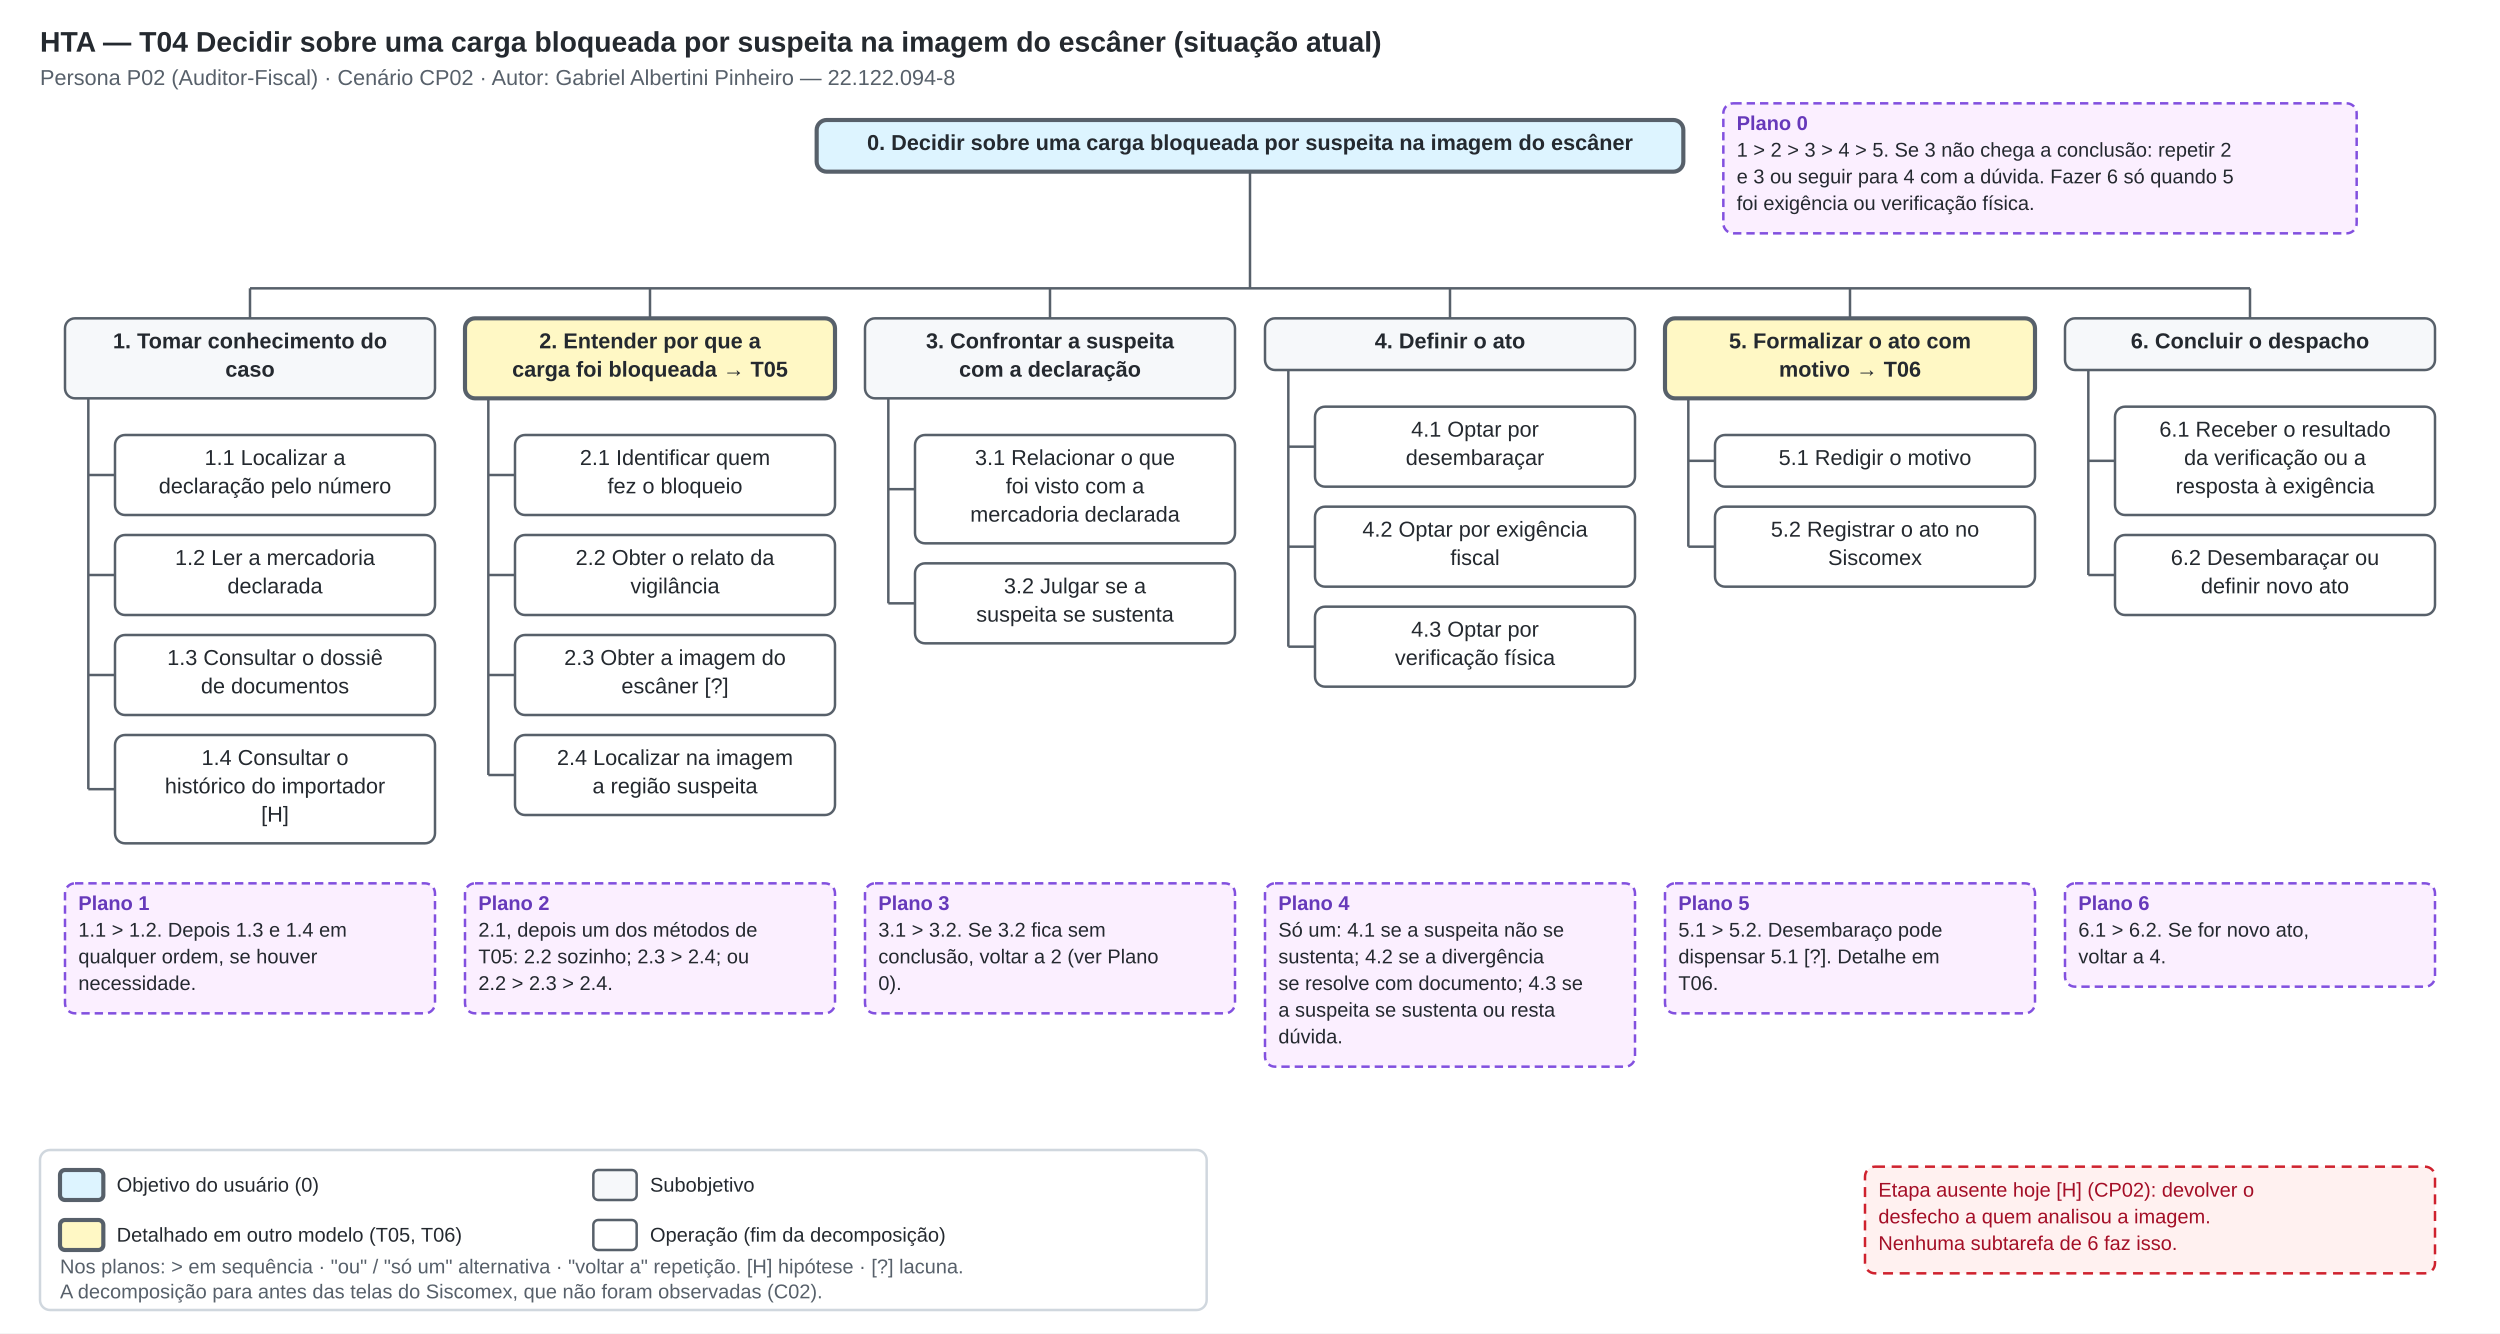
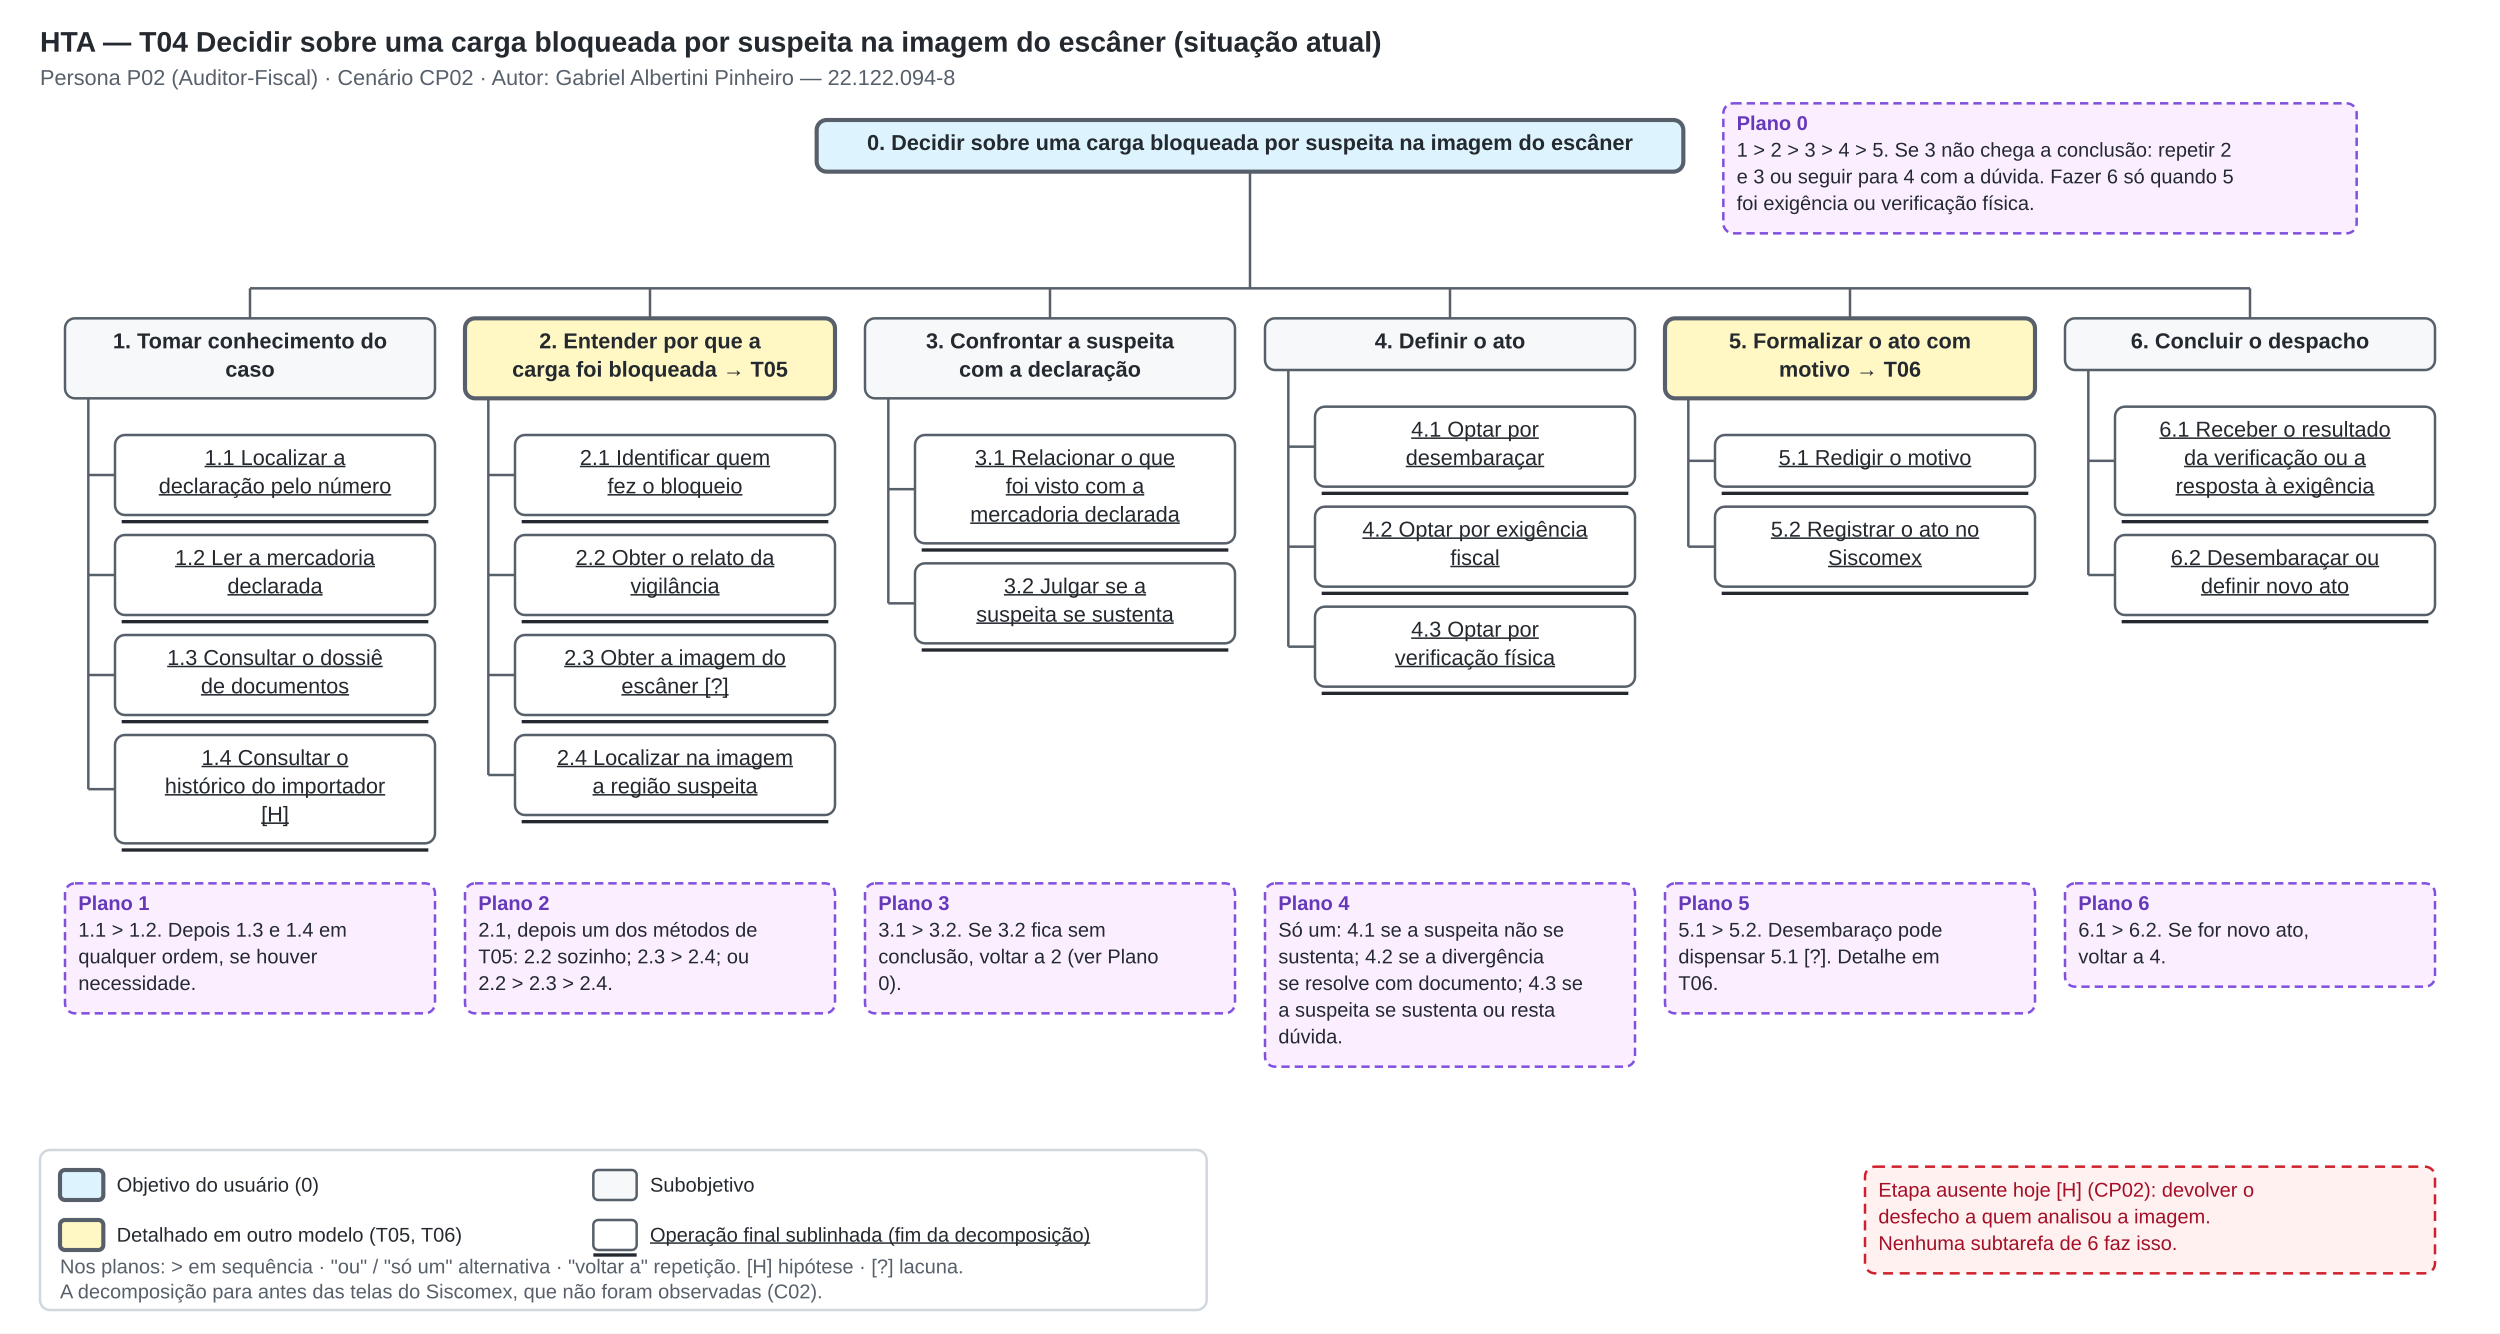
<svg xmlns="http://www.w3.org/2000/svg" width="1500" height="800" viewBox="0 0 1500 800">
  <rect width="1500" height="800" fill="#ffffff" />
  <text x="24" y="31" font-family="Arial, Helvetica, sans-serif" font-size="17" font-weight="bold" fill="#24292f" text-anchor="start">HTA — T04 Decidir sobre uma carga bloqueada por suspeita na imagem do escâner (situação atual)</text>
  <text x="24" y="51" font-family="Arial, Helvetica, sans-serif" font-size="13" font-weight="normal" fill="#57606a" text-anchor="start">Persona P02 (Auditor-Fiscal) · Cenário CP02 · Autor: Gabriel Albertini Pinheiro — 22.122.094-8</text>
  <rect x="490.0" y="72" width="520" height="31" rx="6" fill="#ddf4ff" stroke="#57606a" stroke-width="2.5" />
  <text x="750.0" y="90" font-family="Arial, Helvetica, sans-serif" font-size="13" font-weight="bold" fill="#24292f" text-anchor="middle">0. Decidir sobre uma carga bloqueada por suspeita na imagem do escâner</text>
  <rect x="1034.0" y="62" width="380" height="78" rx="6" fill="#fbefff" stroke="#8250df" stroke-width="1.5" stroke-dasharray="5 3" />
  <text x="1042.0" y="78" font-family="Arial, Helvetica, sans-serif" font-size="12" font-weight="bold" fill="#6639ba" text-anchor="start">Plano 0</text>
  <text x="1042.0" y="94" font-family="Arial, Helvetica, sans-serif" font-size="12" font-weight="normal" fill="#24292f" text-anchor="start">1 &gt; 2 &gt; 3 &gt; 4 &gt; 5. Se 3 não chega a conclusão: repetir 2</text>
  <text x="1042.0" y="110" font-family="Arial, Helvetica, sans-serif" font-size="12" font-weight="normal" fill="#24292f" text-anchor="start">e 3 ou seguir para 4 com a dúvida. Fazer 6 só quando 5</text>
  <text x="1042.0" y="126" font-family="Arial, Helvetica, sans-serif" font-size="12" font-weight="normal" fill="#24292f" text-anchor="start">foi exigência ou verificação física.</text>
  <line x1="750.0" y1="103" x2="750.0" y2="173" stroke="#57606a" stroke-width="1.5" />
  <line x1="150.0" y1="173" x2="1350.0" y2="173" stroke="#57606a" stroke-width="1.5" />
  <line x1="150.0" y1="173" x2="150.0" y2="191" stroke="#57606a" stroke-width="1.5" />
  <rect x="39.0" y="191" width="222" height="48" rx="6" fill="#f6f8fa" stroke="#57606a" stroke-width="1.5" />
  <text x="150.0" y="209" font-family="Arial, Helvetica, sans-serif" font-size="13" font-weight="bold" fill="#24292f" text-anchor="middle">1. Tomar conhecimento do</text>
  <text x="150.0" y="226" font-family="Arial, Helvetica, sans-serif" font-size="13" font-weight="bold" fill="#24292f" text-anchor="middle">caso</text>
  <rect x="69.0" y="261" width="192" height="48" rx="6" fill="#ffffff" stroke="#57606a" stroke-width="1.5" />
-   <text x="165.0" y="279" font-family="Arial, Helvetica, sans-serif" font-size="13" font-weight="normal" fill="#24292f" text-anchor="middle">1.1 Localizar a</text>
-   <text x="165.0" y="296" font-family="Arial, Helvetica, sans-serif" font-size="13" font-weight="normal" fill="#24292f" text-anchor="middle">declaração pelo número</text>
+   <line x1="73.0" y1="313" x2="257.0" y2="313" stroke="#24292f" stroke-width="2" />
+   <text x="165.0" y="279" font-family="Arial, Helvetica, sans-serif" font-size="13" font-weight="normal" text-decoration="underline" fill="#24292f" text-anchor="middle">1.1 Localizar a</text>
+   <text x="165.0" y="296" font-family="Arial, Helvetica, sans-serif" font-size="13" font-weight="normal" text-decoration="underline" fill="#24292f" text-anchor="middle">declaração pelo número</text>
  <line x1="53.0" y1="285.0" x2="69.0" y2="285.0" stroke="#57606a" stroke-width="1.5" />
  <rect x="69.0" y="321" width="192" height="48" rx="6" fill="#ffffff" stroke="#57606a" stroke-width="1.5" />
-   <text x="165.0" y="339" font-family="Arial, Helvetica, sans-serif" font-size="13" font-weight="normal" fill="#24292f" text-anchor="middle">1.2 Ler a mercadoria</text>
-   <text x="165.0" y="356" font-family="Arial, Helvetica, sans-serif" font-size="13" font-weight="normal" fill="#24292f" text-anchor="middle">declarada</text>
+   <line x1="73.0" y1="373" x2="257.0" y2="373" stroke="#24292f" stroke-width="2" />
+   <text x="165.0" y="339" font-family="Arial, Helvetica, sans-serif" font-size="13" font-weight="normal" text-decoration="underline" fill="#24292f" text-anchor="middle">1.2 Ler a mercadoria</text>
+   <text x="165.0" y="356" font-family="Arial, Helvetica, sans-serif" font-size="13" font-weight="normal" text-decoration="underline" fill="#24292f" text-anchor="middle">declarada</text>
  <line x1="53.0" y1="345.0" x2="69.0" y2="345.0" stroke="#57606a" stroke-width="1.5" />
  <rect x="69.0" y="381" width="192" height="48" rx="6" fill="#ffffff" stroke="#57606a" stroke-width="1.5" />
-   <text x="165.0" y="399" font-family="Arial, Helvetica, sans-serif" font-size="13" font-weight="normal" fill="#24292f" text-anchor="middle">1.3 Consultar o dossiê</text>
-   <text x="165.0" y="416" font-family="Arial, Helvetica, sans-serif" font-size="13" font-weight="normal" fill="#24292f" text-anchor="middle">de documentos</text>
+   <line x1="73.0" y1="433" x2="257.0" y2="433" stroke="#24292f" stroke-width="2" />
+   <text x="165.0" y="399" font-family="Arial, Helvetica, sans-serif" font-size="13" font-weight="normal" text-decoration="underline" fill="#24292f" text-anchor="middle">1.3 Consultar o dossiê</text>
+   <text x="165.0" y="416" font-family="Arial, Helvetica, sans-serif" font-size="13" font-weight="normal" text-decoration="underline" fill="#24292f" text-anchor="middle">de documentos</text>
  <line x1="53.0" y1="405.0" x2="69.0" y2="405.0" stroke="#57606a" stroke-width="1.5" />
  <rect x="69.0" y="441" width="192" height="65" rx="6" fill="#ffffff" stroke="#57606a" stroke-width="1.5" />
-   <text x="165.0" y="459" font-family="Arial, Helvetica, sans-serif" font-size="13" font-weight="normal" fill="#24292f" text-anchor="middle">1.4 Consultar o</text>
-   <text x="165.0" y="476" font-family="Arial, Helvetica, sans-serif" font-size="13" font-weight="normal" fill="#24292f" text-anchor="middle">histórico do importador</text>
-   <text x="165.0" y="493" font-family="Arial, Helvetica, sans-serif" font-size="13" font-weight="normal" fill="#24292f" text-anchor="middle">[H]</text>
+   <line x1="73.0" y1="510" x2="257.0" y2="510" stroke="#24292f" stroke-width="2" />
+   <text x="165.0" y="459" font-family="Arial, Helvetica, sans-serif" font-size="13" font-weight="normal" text-decoration="underline" fill="#24292f" text-anchor="middle">1.4 Consultar o</text>
+   <text x="165.0" y="476" font-family="Arial, Helvetica, sans-serif" font-size="13" font-weight="normal" text-decoration="underline" fill="#24292f" text-anchor="middle">histórico do importador</text>
+   <text x="165.0" y="493" font-family="Arial, Helvetica, sans-serif" font-size="13" font-weight="normal" text-decoration="underline" fill="#24292f" text-anchor="middle">[H]</text>
  <line x1="53.0" y1="473.5" x2="69.0" y2="473.5" stroke="#57606a" stroke-width="1.5" />
  <line x1="53.0" y1="239" x2="53.0" y2="473.5" stroke="#57606a" stroke-width="1.5" />
  <rect x="39.0" y="530" width="222" height="78" rx="6" fill="#fbefff" stroke="#8250df" stroke-width="1.5" stroke-dasharray="5 3" />
  <text x="47.0" y="546" font-family="Arial, Helvetica, sans-serif" font-size="12" font-weight="bold" fill="#6639ba" text-anchor="start">Plano 1</text>
  <text x="47.0" y="562" font-family="Arial, Helvetica, sans-serif" font-size="12" font-weight="normal" fill="#24292f" text-anchor="start">1.1 &gt; 1.2. Depois 1.3 e 1.4 em</text>
  <text x="47.0" y="578" font-family="Arial, Helvetica, sans-serif" font-size="12" font-weight="normal" fill="#24292f" text-anchor="start">qualquer ordem, se houver</text>
  <text x="47.0" y="594" font-family="Arial, Helvetica, sans-serif" font-size="12" font-weight="normal" fill="#24292f" text-anchor="start">necessidade.</text>
  <line x1="390.0" y1="173" x2="390.0" y2="191" stroke="#57606a" stroke-width="1.5" />
  <rect x="279.0" y="191" width="222" height="48" rx="6" fill="#fff8c5" stroke="#57606a" stroke-width="2.5" />
  <text x="390.0" y="209" font-family="Arial, Helvetica, sans-serif" font-size="13" font-weight="bold" fill="#24292f" text-anchor="middle">2. Entender por que a</text>
  <text x="390.0" y="226" font-family="Arial, Helvetica, sans-serif" font-size="13" font-weight="bold" fill="#24292f" text-anchor="middle">carga foi bloqueada → T05</text>
  <rect x="309.0" y="261" width="192" height="48" rx="6" fill="#ffffff" stroke="#57606a" stroke-width="1.5" />
-   <text x="405.0" y="279" font-family="Arial, Helvetica, sans-serif" font-size="13" font-weight="normal" fill="#24292f" text-anchor="middle">2.1 Identificar quem</text>
-   <text x="405.0" y="296" font-family="Arial, Helvetica, sans-serif" font-size="13" font-weight="normal" fill="#24292f" text-anchor="middle">fez o bloqueio</text>
+   <line x1="313.0" y1="313" x2="497.0" y2="313" stroke="#24292f" stroke-width="2" />
+   <text x="405.0" y="279" font-family="Arial, Helvetica, sans-serif" font-size="13" font-weight="normal" text-decoration="underline" fill="#24292f" text-anchor="middle">2.1 Identificar quem</text>
+   <text x="405.0" y="296" font-family="Arial, Helvetica, sans-serif" font-size="13" font-weight="normal" text-decoration="underline" fill="#24292f" text-anchor="middle">fez o bloqueio</text>
  <line x1="293.0" y1="285.0" x2="309.0" y2="285.0" stroke="#57606a" stroke-width="1.5" />
  <rect x="309.0" y="321" width="192" height="48" rx="6" fill="#ffffff" stroke="#57606a" stroke-width="1.5" />
-   <text x="405.0" y="339" font-family="Arial, Helvetica, sans-serif" font-size="13" font-weight="normal" fill="#24292f" text-anchor="middle">2.2 Obter o relato da</text>
-   <text x="405.0" y="356" font-family="Arial, Helvetica, sans-serif" font-size="13" font-weight="normal" fill="#24292f" text-anchor="middle">vigilância</text>
+   <line x1="313.0" y1="373" x2="497.0" y2="373" stroke="#24292f" stroke-width="2" />
+   <text x="405.0" y="339" font-family="Arial, Helvetica, sans-serif" font-size="13" font-weight="normal" text-decoration="underline" fill="#24292f" text-anchor="middle">2.2 Obter o relato da</text>
+   <text x="405.0" y="356" font-family="Arial, Helvetica, sans-serif" font-size="13" font-weight="normal" text-decoration="underline" fill="#24292f" text-anchor="middle">vigilância</text>
  <line x1="293.0" y1="345.0" x2="309.0" y2="345.0" stroke="#57606a" stroke-width="1.5" />
  <rect x="309.0" y="381" width="192" height="48" rx="6" fill="#ffffff" stroke="#57606a" stroke-width="1.5" />
-   <text x="405.0" y="399" font-family="Arial, Helvetica, sans-serif" font-size="13" font-weight="normal" fill="#24292f" text-anchor="middle">2.3 Obter a imagem do</text>
-   <text x="405.0" y="416" font-family="Arial, Helvetica, sans-serif" font-size="13" font-weight="normal" fill="#24292f" text-anchor="middle">escâner [?]</text>
+   <line x1="313.0" y1="433" x2="497.0" y2="433" stroke="#24292f" stroke-width="2" />
+   <text x="405.0" y="399" font-family="Arial, Helvetica, sans-serif" font-size="13" font-weight="normal" text-decoration="underline" fill="#24292f" text-anchor="middle">2.3 Obter a imagem do</text>
+   <text x="405.0" y="416" font-family="Arial, Helvetica, sans-serif" font-size="13" font-weight="normal" text-decoration="underline" fill="#24292f" text-anchor="middle">escâner [?]</text>
  <line x1="293.0" y1="405.0" x2="309.0" y2="405.0" stroke="#57606a" stroke-width="1.5" />
  <rect x="309.0" y="441" width="192" height="48" rx="6" fill="#ffffff" stroke="#57606a" stroke-width="1.5" />
-   <text x="405.0" y="459" font-family="Arial, Helvetica, sans-serif" font-size="13" font-weight="normal" fill="#24292f" text-anchor="middle">2.4 Localizar na imagem</text>
-   <text x="405.0" y="476" font-family="Arial, Helvetica, sans-serif" font-size="13" font-weight="normal" fill="#24292f" text-anchor="middle">a região suspeita</text>
+   <line x1="313.0" y1="493" x2="497.0" y2="493" stroke="#24292f" stroke-width="2" />
+   <text x="405.0" y="459" font-family="Arial, Helvetica, sans-serif" font-size="13" font-weight="normal" text-decoration="underline" fill="#24292f" text-anchor="middle">2.4 Localizar na imagem</text>
+   <text x="405.0" y="476" font-family="Arial, Helvetica, sans-serif" font-size="13" font-weight="normal" text-decoration="underline" fill="#24292f" text-anchor="middle">a região suspeita</text>
  <line x1="293.0" y1="465.0" x2="309.0" y2="465.0" stroke="#57606a" stroke-width="1.5" />
  <line x1="293.0" y1="239" x2="293.0" y2="465.0" stroke="#57606a" stroke-width="1.5" />
  <rect x="279.0" y="530" width="222" height="78" rx="6" fill="#fbefff" stroke="#8250df" stroke-width="1.5" stroke-dasharray="5 3" />
  <text x="287.0" y="546" font-family="Arial, Helvetica, sans-serif" font-size="12" font-weight="bold" fill="#6639ba" text-anchor="start">Plano 2</text>
  <text x="287.0" y="562" font-family="Arial, Helvetica, sans-serif" font-size="12" font-weight="normal" fill="#24292f" text-anchor="start">2.1, depois um dos métodos de</text>
  <text x="287.0" y="578" font-family="Arial, Helvetica, sans-serif" font-size="12" font-weight="normal" fill="#24292f" text-anchor="start">T05: 2.2 sozinho; 2.3 &gt; 2.4; ou</text>
  <text x="287.0" y="594" font-family="Arial, Helvetica, sans-serif" font-size="12" font-weight="normal" fill="#24292f" text-anchor="start">2.2 &gt; 2.3 &gt; 2.4.</text>
  <line x1="630.0" y1="173" x2="630.0" y2="191" stroke="#57606a" stroke-width="1.5" />
  <rect x="519.0" y="191" width="222" height="48" rx="6" fill="#f6f8fa" stroke="#57606a" stroke-width="1.5" />
  <text x="630.0" y="209" font-family="Arial, Helvetica, sans-serif" font-size="13" font-weight="bold" fill="#24292f" text-anchor="middle">3. Confrontar a suspeita</text>
  <text x="630.0" y="226" font-family="Arial, Helvetica, sans-serif" font-size="13" font-weight="bold" fill="#24292f" text-anchor="middle">com a declaração</text>
  <rect x="549.0" y="261" width="192" height="65" rx="6" fill="#ffffff" stroke="#57606a" stroke-width="1.5" />
-   <text x="645.0" y="279" font-family="Arial, Helvetica, sans-serif" font-size="13" font-weight="normal" fill="#24292f" text-anchor="middle">3.1 Relacionar o que</text>
-   <text x="645.0" y="296" font-family="Arial, Helvetica, sans-serif" font-size="13" font-weight="normal" fill="#24292f" text-anchor="middle">foi visto com a</text>
-   <text x="645.0" y="313" font-family="Arial, Helvetica, sans-serif" font-size="13" font-weight="normal" fill="#24292f" text-anchor="middle">mercadoria declarada</text>
+   <line x1="553.0" y1="330" x2="737.0" y2="330" stroke="#24292f" stroke-width="2" />
+   <text x="645.0" y="279" font-family="Arial, Helvetica, sans-serif" font-size="13" font-weight="normal" text-decoration="underline" fill="#24292f" text-anchor="middle">3.1 Relacionar o que</text>
+   <text x="645.0" y="296" font-family="Arial, Helvetica, sans-serif" font-size="13" font-weight="normal" text-decoration="underline" fill="#24292f" text-anchor="middle">foi visto com a</text>
+   <text x="645.0" y="313" font-family="Arial, Helvetica, sans-serif" font-size="13" font-weight="normal" text-decoration="underline" fill="#24292f" text-anchor="middle">mercadoria declarada</text>
  <line x1="533.0" y1="293.5" x2="549.0" y2="293.5" stroke="#57606a" stroke-width="1.5" />
  <rect x="549.0" y="338" width="192" height="48" rx="6" fill="#ffffff" stroke="#57606a" stroke-width="1.5" />
-   <text x="645.0" y="356" font-family="Arial, Helvetica, sans-serif" font-size="13" font-weight="normal" fill="#24292f" text-anchor="middle">3.2 Julgar se a</text>
-   <text x="645.0" y="373" font-family="Arial, Helvetica, sans-serif" font-size="13" font-weight="normal" fill="#24292f" text-anchor="middle">suspeita se sustenta</text>
+   <line x1="553.0" y1="390" x2="737.0" y2="390" stroke="#24292f" stroke-width="2" />
+   <text x="645.0" y="356" font-family="Arial, Helvetica, sans-serif" font-size="13" font-weight="normal" text-decoration="underline" fill="#24292f" text-anchor="middle">3.2 Julgar se a</text>
+   <text x="645.0" y="373" font-family="Arial, Helvetica, sans-serif" font-size="13" font-weight="normal" text-decoration="underline" fill="#24292f" text-anchor="middle">suspeita se sustenta</text>
  <line x1="533.0" y1="362.0" x2="549.0" y2="362.0" stroke="#57606a" stroke-width="1.5" />
  <line x1="533.0" y1="239" x2="533.0" y2="362.0" stroke="#57606a" stroke-width="1.5" />
  <rect x="519.0" y="530" width="222" height="78" rx="6" fill="#fbefff" stroke="#8250df" stroke-width="1.5" stroke-dasharray="5 3" />
  <text x="527.0" y="546" font-family="Arial, Helvetica, sans-serif" font-size="12" font-weight="bold" fill="#6639ba" text-anchor="start">Plano 3</text>
  <text x="527.0" y="562" font-family="Arial, Helvetica, sans-serif" font-size="12" font-weight="normal" fill="#24292f" text-anchor="start">3.1 &gt; 3.2. Se 3.2 fica sem</text>
  <text x="527.0" y="578" font-family="Arial, Helvetica, sans-serif" font-size="12" font-weight="normal" fill="#24292f" text-anchor="start">conclusão, voltar a 2 (ver Plano</text>
  <text x="527.0" y="594" font-family="Arial, Helvetica, sans-serif" font-size="12" font-weight="normal" fill="#24292f" text-anchor="start">0).</text>
  <line x1="870.0" y1="173" x2="870.0" y2="191" stroke="#57606a" stroke-width="1.5" />
  <rect x="759.0" y="191" width="222" height="31" rx="6" fill="#f6f8fa" stroke="#57606a" stroke-width="1.5" />
  <text x="870.0" y="209" font-family="Arial, Helvetica, sans-serif" font-size="13" font-weight="bold" fill="#24292f" text-anchor="middle">4. Definir o ato</text>
  <rect x="789.0" y="244" width="192" height="48" rx="6" fill="#ffffff" stroke="#57606a" stroke-width="1.5" />
-   <text x="885.0" y="262" font-family="Arial, Helvetica, sans-serif" font-size="13" font-weight="normal" fill="#24292f" text-anchor="middle">4.1 Optar por</text>
-   <text x="885.0" y="279" font-family="Arial, Helvetica, sans-serif" font-size="13" font-weight="normal" fill="#24292f" text-anchor="middle">desembaraçar</text>
+   <line x1="793.0" y1="296" x2="977.0" y2="296" stroke="#24292f" stroke-width="2" />
+   <text x="885.0" y="262" font-family="Arial, Helvetica, sans-serif" font-size="13" font-weight="normal" text-decoration="underline" fill="#24292f" text-anchor="middle">4.1 Optar por</text>
+   <text x="885.0" y="279" font-family="Arial, Helvetica, sans-serif" font-size="13" font-weight="normal" text-decoration="underline" fill="#24292f" text-anchor="middle">desembaraçar</text>
  <line x1="773.0" y1="268.0" x2="789.0" y2="268.0" stroke="#57606a" stroke-width="1.5" />
  <rect x="789.0" y="304" width="192" height="48" rx="6" fill="#ffffff" stroke="#57606a" stroke-width="1.5" />
-   <text x="885.0" y="322" font-family="Arial, Helvetica, sans-serif" font-size="13" font-weight="normal" fill="#24292f" text-anchor="middle">4.2 Optar por exigência</text>
-   <text x="885.0" y="339" font-family="Arial, Helvetica, sans-serif" font-size="13" font-weight="normal" fill="#24292f" text-anchor="middle">fiscal</text>
+   <line x1="793.0" y1="356" x2="977.0" y2="356" stroke="#24292f" stroke-width="2" />
+   <text x="885.0" y="322" font-family="Arial, Helvetica, sans-serif" font-size="13" font-weight="normal" text-decoration="underline" fill="#24292f" text-anchor="middle">4.2 Optar por exigência</text>
+   <text x="885.0" y="339" font-family="Arial, Helvetica, sans-serif" font-size="13" font-weight="normal" text-decoration="underline" fill="#24292f" text-anchor="middle">fiscal</text>
  <line x1="773.0" y1="328.0" x2="789.0" y2="328.0" stroke="#57606a" stroke-width="1.5" />
  <rect x="789.0" y="364" width="192" height="48" rx="6" fill="#ffffff" stroke="#57606a" stroke-width="1.5" />
-   <text x="885.0" y="382" font-family="Arial, Helvetica, sans-serif" font-size="13" font-weight="normal" fill="#24292f" text-anchor="middle">4.3 Optar por</text>
-   <text x="885.0" y="399" font-family="Arial, Helvetica, sans-serif" font-size="13" font-weight="normal" fill="#24292f" text-anchor="middle">verificação física</text>
+   <line x1="793.0" y1="416" x2="977.0" y2="416" stroke="#24292f" stroke-width="2" />
+   <text x="885.0" y="382" font-family="Arial, Helvetica, sans-serif" font-size="13" font-weight="normal" text-decoration="underline" fill="#24292f" text-anchor="middle">4.3 Optar por</text>
+   <text x="885.0" y="399" font-family="Arial, Helvetica, sans-serif" font-size="13" font-weight="normal" text-decoration="underline" fill="#24292f" text-anchor="middle">verificação física</text>
  <line x1="773.0" y1="388.0" x2="789.0" y2="388.0" stroke="#57606a" stroke-width="1.5" />
  <line x1="773.0" y1="222" x2="773.0" y2="388.0" stroke="#57606a" stroke-width="1.5" />
  <rect x="759.0" y="530" width="222" height="110" rx="6" fill="#fbefff" stroke="#8250df" stroke-width="1.5" stroke-dasharray="5 3" />
  <text x="767.0" y="546" font-family="Arial, Helvetica, sans-serif" font-size="12" font-weight="bold" fill="#6639ba" text-anchor="start">Plano 4</text>
  <text x="767.0" y="562" font-family="Arial, Helvetica, sans-serif" font-size="12" font-weight="normal" fill="#24292f" text-anchor="start">Só um: 4.1 se a suspeita não se</text>
  <text x="767.0" y="578" font-family="Arial, Helvetica, sans-serif" font-size="12" font-weight="normal" fill="#24292f" text-anchor="start">sustenta; 4.2 se a divergência</text>
  <text x="767.0" y="594" font-family="Arial, Helvetica, sans-serif" font-size="12" font-weight="normal" fill="#24292f" text-anchor="start">se resolve com documento; 4.3 se</text>
  <text x="767.0" y="610" font-family="Arial, Helvetica, sans-serif" font-size="12" font-weight="normal" fill="#24292f" text-anchor="start">a suspeita se sustenta ou resta</text>
  <text x="767.0" y="626" font-family="Arial, Helvetica, sans-serif" font-size="12" font-weight="normal" fill="#24292f" text-anchor="start">dúvida.</text>
  <line x1="1110.0" y1="173" x2="1110.0" y2="191" stroke="#57606a" stroke-width="1.5" />
  <rect x="999.0" y="191" width="222" height="48" rx="6" fill="#fff8c5" stroke="#57606a" stroke-width="2.5" />
  <text x="1110.0" y="209" font-family="Arial, Helvetica, sans-serif" font-size="13" font-weight="bold" fill="#24292f" text-anchor="middle">5. Formalizar o ato com</text>
  <text x="1110.0" y="226" font-family="Arial, Helvetica, sans-serif" font-size="13" font-weight="bold" fill="#24292f" text-anchor="middle">motivo → T06</text>
  <rect x="1029.0" y="261" width="192" height="31" rx="6" fill="#ffffff" stroke="#57606a" stroke-width="1.5" />
-   <text x="1125.0" y="279" font-family="Arial, Helvetica, sans-serif" font-size="13" font-weight="normal" fill="#24292f" text-anchor="middle">5.1 Redigir o motivo</text>
+   <line x1="1033.0" y1="296" x2="1217.0" y2="296" stroke="#24292f" stroke-width="2" />
+   <text x="1125.0" y="279" font-family="Arial, Helvetica, sans-serif" font-size="13" font-weight="normal" text-decoration="underline" fill="#24292f" text-anchor="middle">5.1 Redigir o motivo</text>
  <line x1="1013.0" y1="276.5" x2="1029.0" y2="276.5" stroke="#57606a" stroke-width="1.5" />
  <rect x="1029.0" y="304" width="192" height="48" rx="6" fill="#ffffff" stroke="#57606a" stroke-width="1.5" />
-   <text x="1125.0" y="322" font-family="Arial, Helvetica, sans-serif" font-size="13" font-weight="normal" fill="#24292f" text-anchor="middle">5.2 Registrar o ato no</text>
-   <text x="1125.0" y="339" font-family="Arial, Helvetica, sans-serif" font-size="13" font-weight="normal" fill="#24292f" text-anchor="middle">Siscomex</text>
+   <line x1="1033.0" y1="356" x2="1217.0" y2="356" stroke="#24292f" stroke-width="2" />
+   <text x="1125.0" y="322" font-family="Arial, Helvetica, sans-serif" font-size="13" font-weight="normal" text-decoration="underline" fill="#24292f" text-anchor="middle">5.2 Registrar o ato no</text>
+   <text x="1125.0" y="339" font-family="Arial, Helvetica, sans-serif" font-size="13" font-weight="normal" text-decoration="underline" fill="#24292f" text-anchor="middle">Siscomex</text>
  <line x1="1013.0" y1="328.0" x2="1029.0" y2="328.0" stroke="#57606a" stroke-width="1.5" />
  <line x1="1013.0" y1="239" x2="1013.0" y2="328.0" stroke="#57606a" stroke-width="1.5" />
  <rect x="999.0" y="530" width="222" height="78" rx="6" fill="#fbefff" stroke="#8250df" stroke-width="1.5" stroke-dasharray="5 3" />
  <text x="1007.0" y="546" font-family="Arial, Helvetica, sans-serif" font-size="12" font-weight="bold" fill="#6639ba" text-anchor="start">Plano 5</text>
  <text x="1007.0" y="562" font-family="Arial, Helvetica, sans-serif" font-size="12" font-weight="normal" fill="#24292f" text-anchor="start">5.1 &gt; 5.2. Desembaraço pode</text>
  <text x="1007.0" y="578" font-family="Arial, Helvetica, sans-serif" font-size="12" font-weight="normal" fill="#24292f" text-anchor="start">dispensar 5.1 [?]. Detalhe em</text>
  <text x="1007.0" y="594" font-family="Arial, Helvetica, sans-serif" font-size="12" font-weight="normal" fill="#24292f" text-anchor="start">T06.</text>
  <line x1="1350.0" y1="173" x2="1350.0" y2="191" stroke="#57606a" stroke-width="1.5" />
  <rect x="1239.0" y="191" width="222" height="31" rx="6" fill="#f6f8fa" stroke="#57606a" stroke-width="1.5" />
  <text x="1350.0" y="209" font-family="Arial, Helvetica, sans-serif" font-size="13" font-weight="bold" fill="#24292f" text-anchor="middle">6. Concluir o despacho</text>
  <rect x="1269.0" y="244" width="192" height="65" rx="6" fill="#ffffff" stroke="#57606a" stroke-width="1.5" />
-   <text x="1365.0" y="262" font-family="Arial, Helvetica, sans-serif" font-size="13" font-weight="normal" fill="#24292f" text-anchor="middle">6.1 Receber o resultado</text>
-   <text x="1365.0" y="279" font-family="Arial, Helvetica, sans-serif" font-size="13" font-weight="normal" fill="#24292f" text-anchor="middle">da verificação ou a</text>
-   <text x="1365.0" y="296" font-family="Arial, Helvetica, sans-serif" font-size="13" font-weight="normal" fill="#24292f" text-anchor="middle">resposta à exigência</text>
+   <line x1="1273.0" y1="313" x2="1457.0" y2="313" stroke="#24292f" stroke-width="2" />
+   <text x="1365.0" y="262" font-family="Arial, Helvetica, sans-serif" font-size="13" font-weight="normal" text-decoration="underline" fill="#24292f" text-anchor="middle">6.1 Receber o resultado</text>
+   <text x="1365.0" y="279" font-family="Arial, Helvetica, sans-serif" font-size="13" font-weight="normal" text-decoration="underline" fill="#24292f" text-anchor="middle">da verificação ou a</text>
+   <text x="1365.0" y="296" font-family="Arial, Helvetica, sans-serif" font-size="13" font-weight="normal" text-decoration="underline" fill="#24292f" text-anchor="middle">resposta à exigência</text>
  <line x1="1253.0" y1="276.5" x2="1269.0" y2="276.5" stroke="#57606a" stroke-width="1.5" />
  <rect x="1269.0" y="321" width="192" height="48" rx="6" fill="#ffffff" stroke="#57606a" stroke-width="1.5" />
-   <text x="1365.0" y="339" font-family="Arial, Helvetica, sans-serif" font-size="13" font-weight="normal" fill="#24292f" text-anchor="middle">6.2 Desembaraçar ou</text>
-   <text x="1365.0" y="356" font-family="Arial, Helvetica, sans-serif" font-size="13" font-weight="normal" fill="#24292f" text-anchor="middle">definir novo ato</text>
+   <line x1="1273.0" y1="373" x2="1457.0" y2="373" stroke="#24292f" stroke-width="2" />
+   <text x="1365.0" y="339" font-family="Arial, Helvetica, sans-serif" font-size="13" font-weight="normal" text-decoration="underline" fill="#24292f" text-anchor="middle">6.2 Desembaraçar ou</text>
+   <text x="1365.0" y="356" font-family="Arial, Helvetica, sans-serif" font-size="13" font-weight="normal" text-decoration="underline" fill="#24292f" text-anchor="middle">definir novo ato</text>
  <line x1="1253.0" y1="345.0" x2="1269.0" y2="345.0" stroke="#57606a" stroke-width="1.5" />
  <line x1="1253.0" y1="222" x2="1253.0" y2="345.0" stroke="#57606a" stroke-width="1.5" />
  <rect x="1239.0" y="530" width="222" height="62" rx="6" fill="#fbefff" stroke="#8250df" stroke-width="1.5" stroke-dasharray="5 3" />
  <text x="1247.0" y="546" font-family="Arial, Helvetica, sans-serif" font-size="12" font-weight="bold" fill="#6639ba" text-anchor="start">Plano 6</text>
  <text x="1247.0" y="562" font-family="Arial, Helvetica, sans-serif" font-size="12" font-weight="normal" fill="#24292f" text-anchor="start">6.1 &gt; 6.2. Se for novo ato,</text>
  <text x="1247.0" y="578" font-family="Arial, Helvetica, sans-serif" font-size="12" font-weight="normal" fill="#24292f" text-anchor="start">voltar a 4.</text>
  <rect x="1119.0" y="700" width="342" height="64" rx="6" fill="#fff1f0" stroke="#cf222e" stroke-width="1.5" stroke-dasharray="6 4" />
  <text x="1127.0" y="718" font-family="Arial, Helvetica, sans-serif" font-size="12" font-weight="normal" fill="#a40e26" text-anchor="start">Etapa ausente hoje [H] (CP02): devolver o</text>
  <text x="1127.0" y="734" font-family="Arial, Helvetica, sans-serif" font-size="12" font-weight="normal" fill="#a40e26" text-anchor="start">desfecho a quem analisou a imagem.</text>
  <text x="1127.0" y="750" font-family="Arial, Helvetica, sans-serif" font-size="12" font-weight="normal" fill="#a40e26" text-anchor="start">Nenhuma subtarefa de 6 faz isso.</text>
  <rect x="24" y="690" width="700" height="96" rx="6" fill="#ffffff" stroke="#d0d7de" stroke-width="1.5" />
  <rect x="36" y="702" width="26" height="18" rx="3" fill="#ddf4ff" stroke="#57606a" stroke-width="2.5" />
  <text x="70" y="715" font-family="Arial, Helvetica, sans-serif" font-size="12" font-weight="normal" fill="#24292f" text-anchor="start">Objetivo do usuário (0)</text>
  <rect x="356" y="702" width="26" height="18" rx="3" fill="#f6f8fa" stroke="#57606a" stroke-width="1.5" />
  <text x="390" y="715" font-family="Arial, Helvetica, sans-serif" font-size="12" font-weight="normal" fill="#24292f" text-anchor="start">Subobjetivo</text>
  <rect x="36" y="732" width="26" height="18" rx="3" fill="#fff8c5" stroke="#57606a" stroke-width="2.5" />
  <text x="70" y="745" font-family="Arial, Helvetica, sans-serif" font-size="12" font-weight="normal" fill="#24292f" text-anchor="start">Detalhado em outro modelo (T05, T06)</text>
  <rect x="356" y="732" width="26" height="18" rx="3" fill="#ffffff" stroke="#57606a" stroke-width="1.5" />
-   <text x="390" y="745" font-family="Arial, Helvetica, sans-serif" font-size="12" font-weight="normal" fill="#24292f" text-anchor="start">Operação (fim da decomposição)</text>
+   <line x1="356" y1="753" x2="382" y2="753" stroke="#24292f" stroke-width="2" />
+   <text x="390" y="745" font-family="Arial, Helvetica, sans-serif" font-size="12" font-weight="normal" text-decoration="underline" fill="#24292f" text-anchor="start">Operação final sublinhada (fim da decomposição)</text>
  <text x="36" y="764" font-family="Arial, Helvetica, sans-serif" font-size="12" font-weight="normal" fill="#57606a" text-anchor="start">Nos planos: &gt; em sequência · "ou" / "só um" alternativa · "voltar a" repetição.  [H] hipótese · [?] lacuna.</text>
  <text x="36" y="779" font-family="Arial, Helvetica, sans-serif" font-size="12" font-weight="normal" fill="#57606a" text-anchor="start">A decomposição para antes das telas do Siscomex, que não foram observadas (C02).</text>
</svg>
